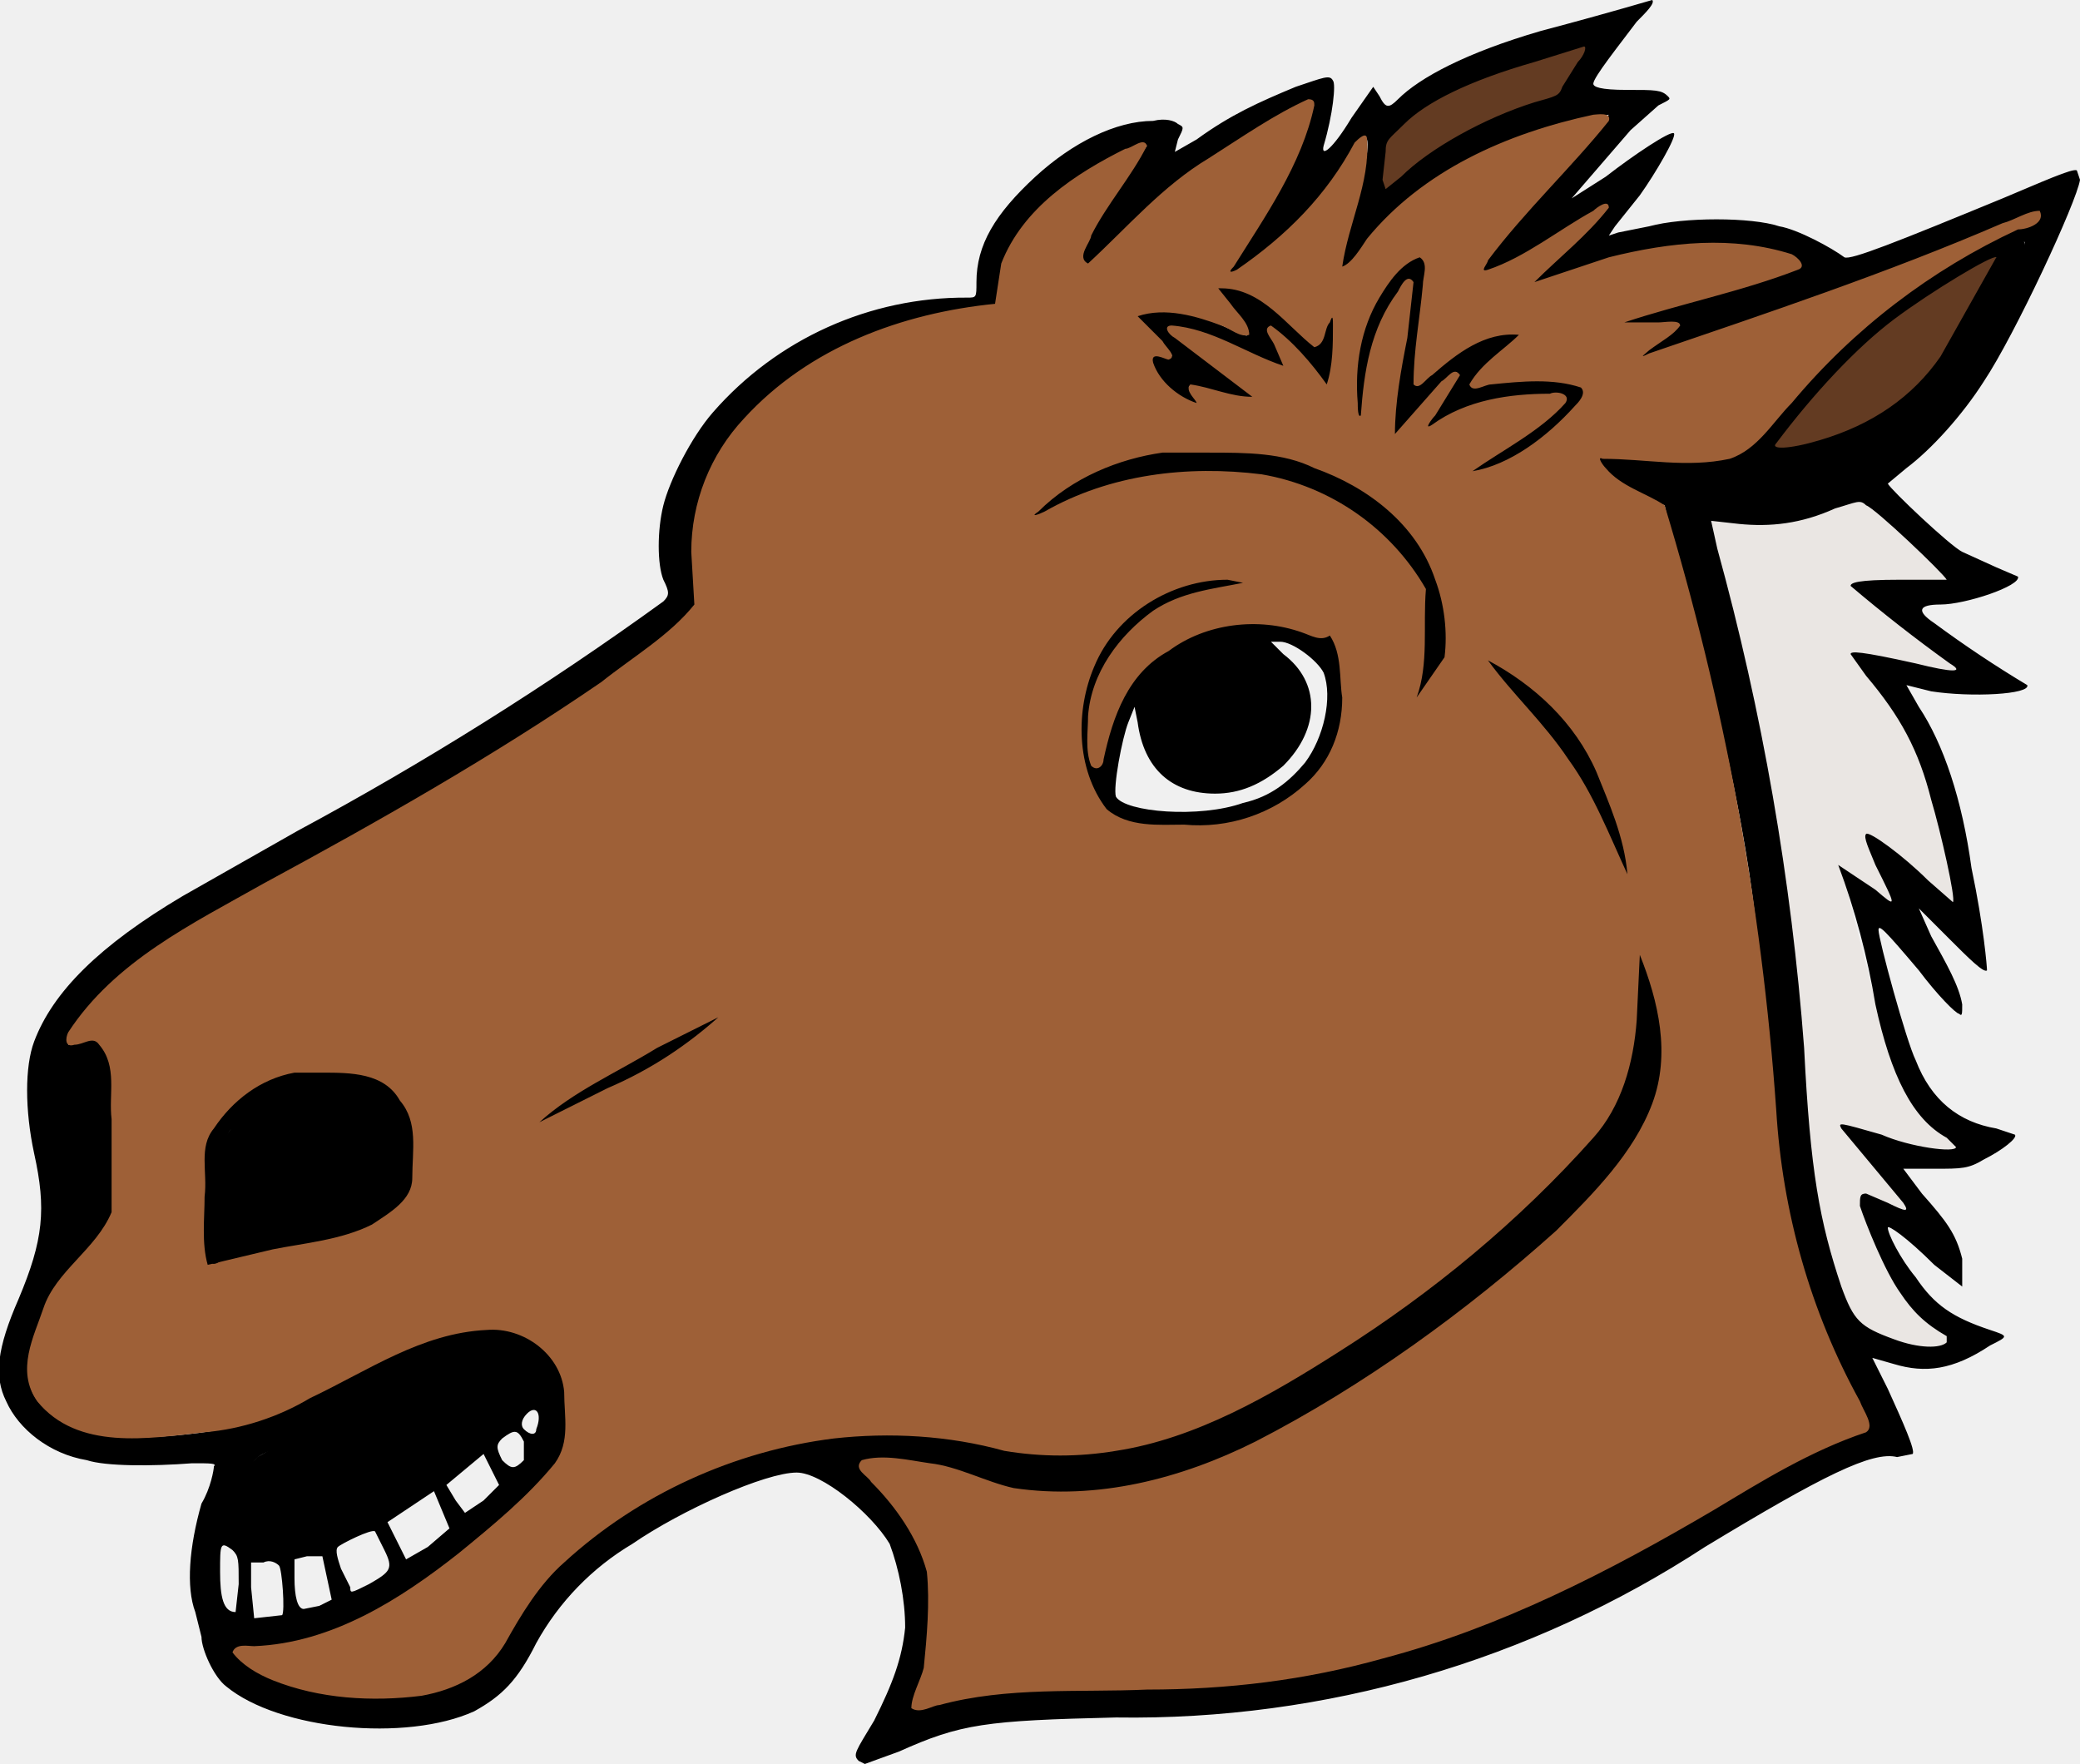
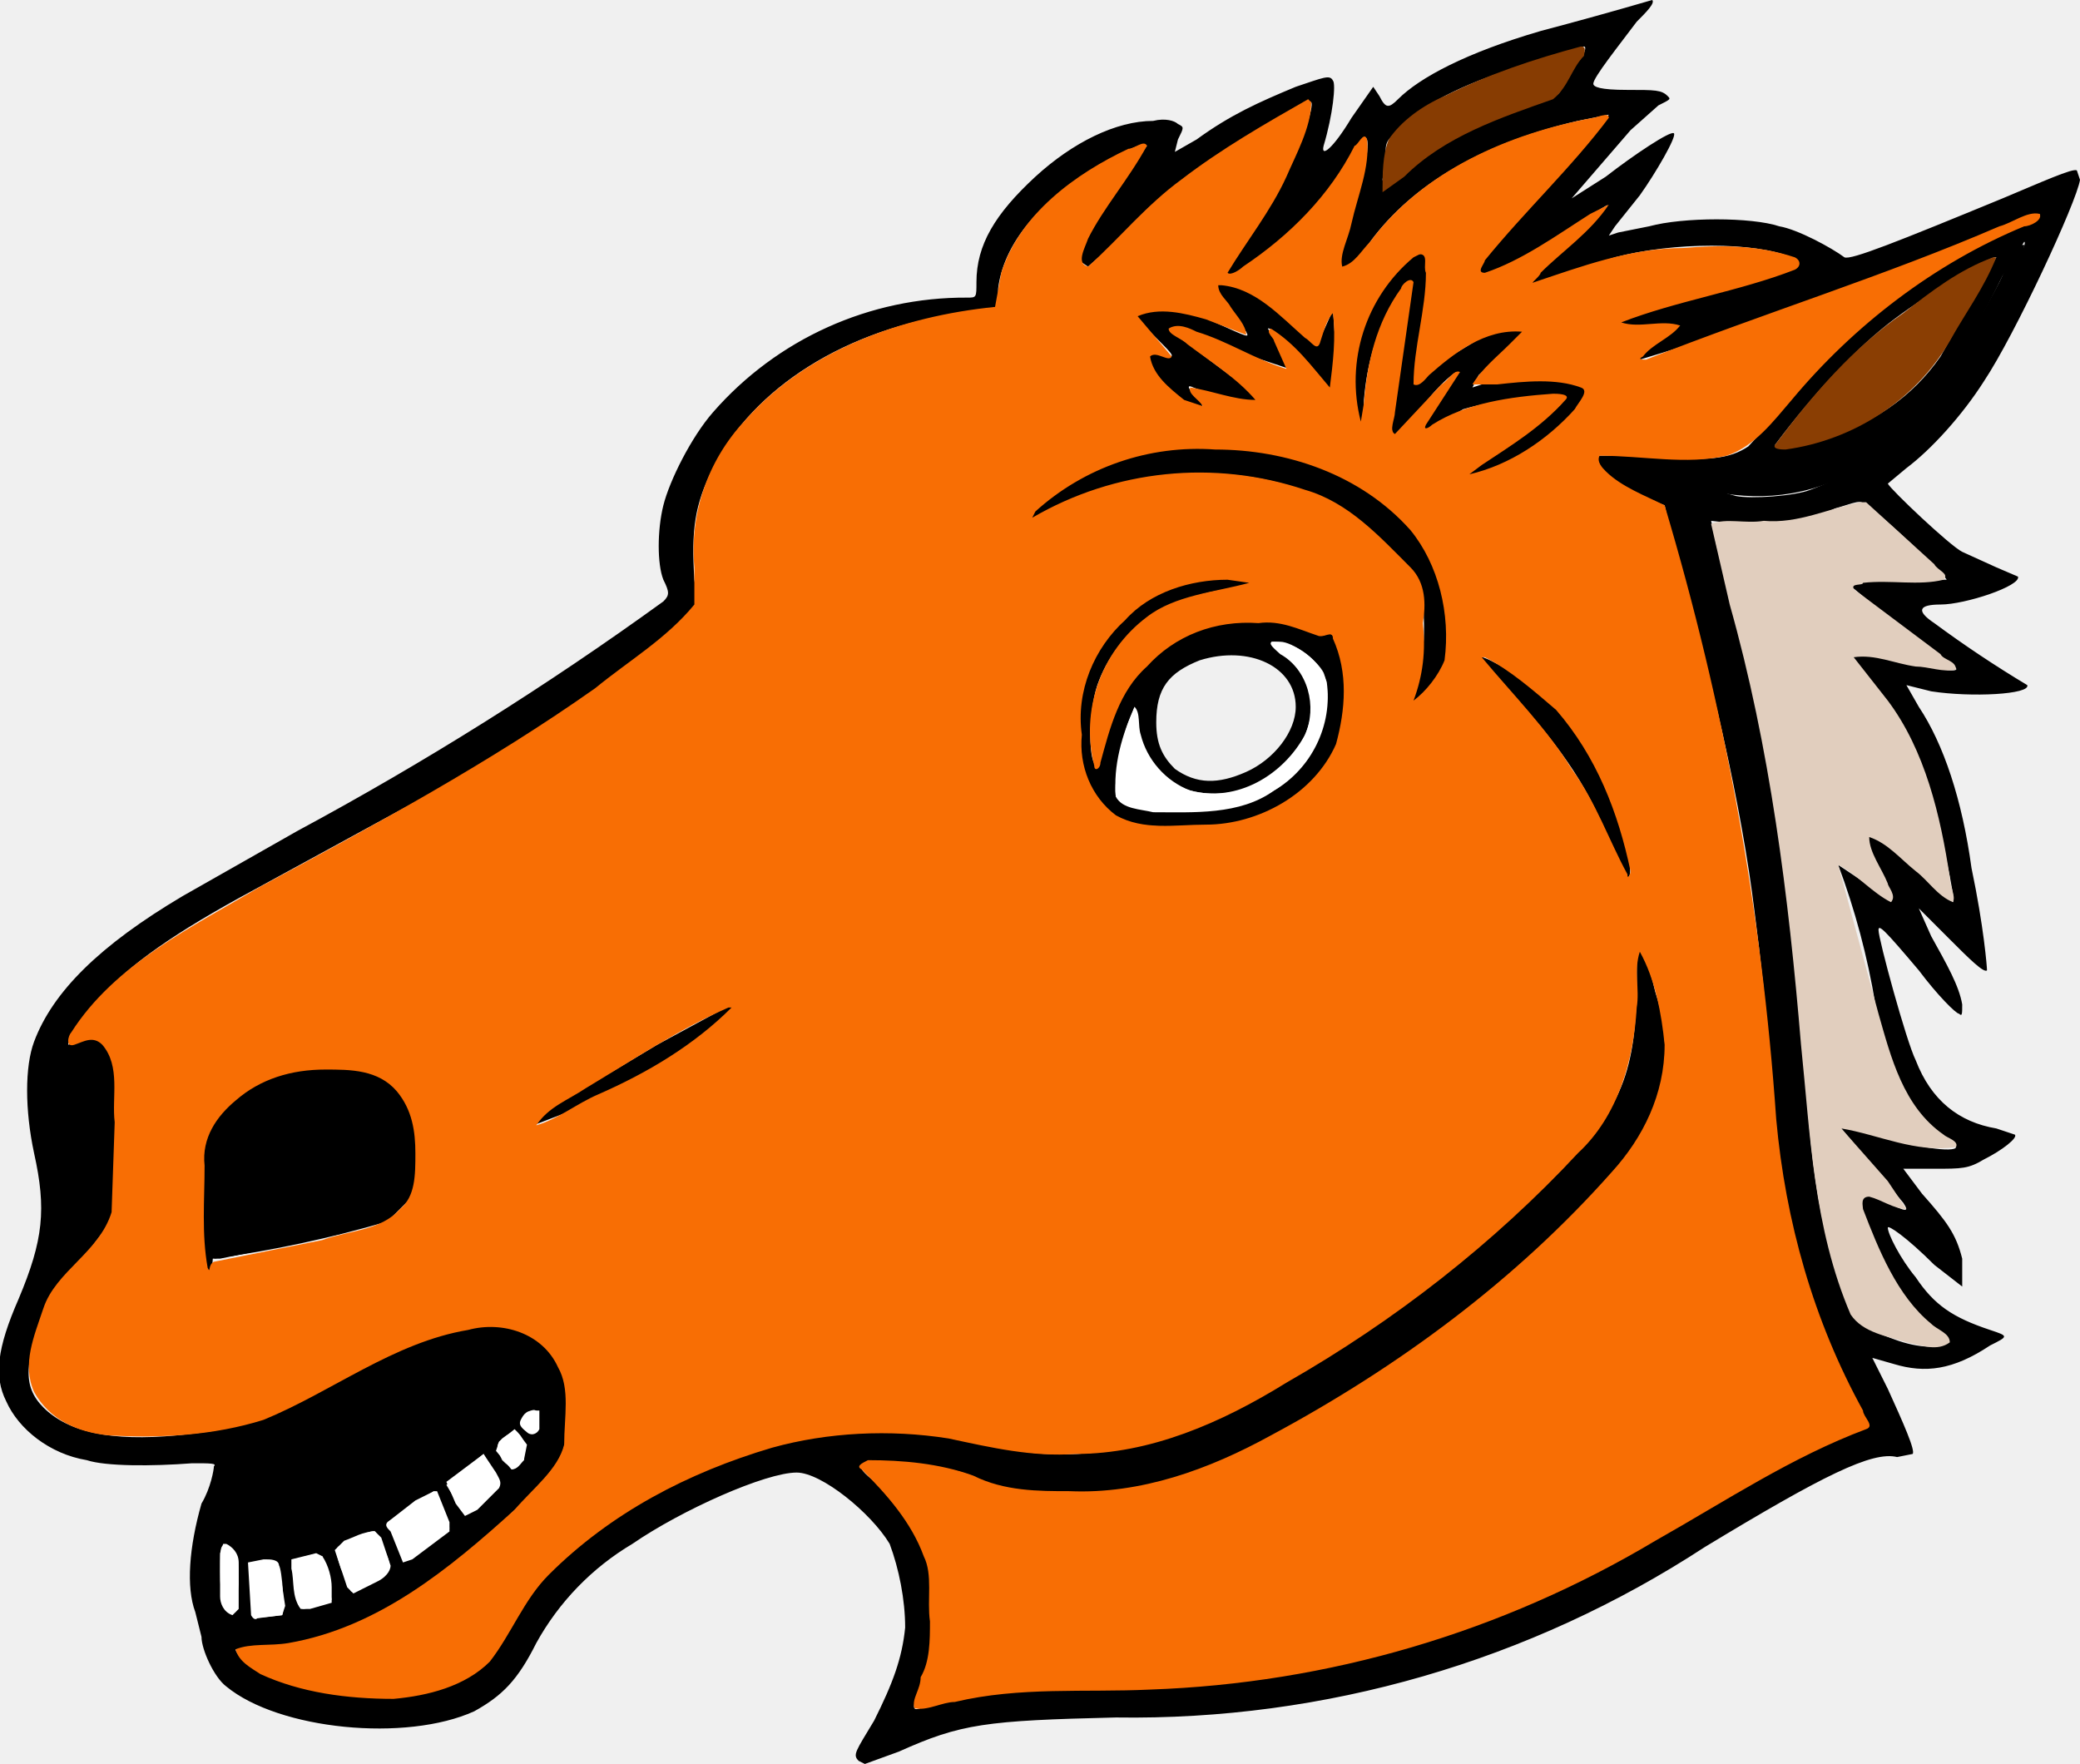
- <svg xmlns="http://www.w3.org/2000/svg" version="1" viewBox="0 0 671 569">
-   <path d="M27 339c-5 1-10 5-10 10 0 13 5 25 5 38v12c2 2 5-1 6-3 5-6 4-16 5-24l-1-28c-1-3-3-5-5-5zM157 437c-19 2-34 13-51 20l-23 13c-6 6-9 15-6 23 2 4 6 6 11 5 14-2 27-10 39-17 15-10 30-20 43-33 2-2 2-5-1-7-3-3-8-4-12-4zM397 210c-10 1-22 6-25 17-2 9 2 22 12 25 16 5 36-9 35-26-1-11-13-16-22-16z" />
-   <path class="horse-ears" d="M643 82l-7 4c-10 5-19 11-27 17-12 10-23 22-33 34l-4 6c-1 2 1 3 2 2 5 0 10-1 14-3 13-3 24-10 33-19 6-7 11-16 16-24l8-15-2-2zM511 14l-12 3c-13 4-27 8-38 16-5 3-10 6-13 11-2 1-2 3-2 5l-1 11c0 1 0 2 2 2s3-2 4-3c8-8 18-14 28-19l21-7c2-1 4-2 4-4l6-9 2-5-1-1z" fill="#633b22" />
-   <path d="M653 78c-3 2-4 5-6 8-10 18-19 37-35 49-15 11-34 13-52 16l-22 2c-1 2 2 2 3 3 10 3 20 6 31 5 16-1 31-10 43-21 16-15 27-35 36-55 1-2 3-5 2-7z" />
-   <path class="horse-mane" d="M600 161c-12 3-23 8-35 7-5 0-9-2-13 0-2 3 1 7 1 11 10 36 19 72 23 109 4 32 5 64 10 96 2 14 5 28 11 40 4 7 14 9 21 11 4 0 9 1 11-2-1-4-5-5-8-8a83 83 0 0 1-20-36c0-2 0-4 2-2 4 0 8 4 12 3 2-2-2-4-3-6l-17-20c12 3 24 8 36 7 2-2-2-4-3-5-15-10-19-28-23-43l-11-43c5 3 10 9 16 12 3-1 0-5-1-7l-6-15c10 5 18 15 27 22 2-5-1-11-2-16-3-19-9-39-22-54l-8-11 33 6c2-2-2-4-3-5l-30-22c10-3 20-1 30-3 1-2-3-4-4-6-7-6-14-14-23-19l-1-1z" fill="#eae6e3" />
-   <path d="M277 568c-2-2-1-3 5-13 6-12 9-20 10-30 0-9-2-19-5-27-6-10-22-23-30-23-10 0-37 12-53 23a85 85 0 0 0-31 32c-6 12-11 17-20 22-22 10-63 6-80-8-4-3-8-12-8-16l-2-8c-3-8-2-21 2-35 3-5 4-11 4-12 1-1-1-1-7-1-13 1-28 1-34-1-12-2-22-10-26-19-4-8-3-17 4-33 8-19 9-29 5-47-3-14-3-28 0-36 6-16 21-31 48-47l37-21a1048 1048 0 0 0 118-74c2-2 2-3 0-7-2-5-2-16 0-24s9-22 16-30a108 108 0 0 1 82-37c3 0 3 0 3-5 0-12 6-22 19-34 12-11 26-18 38-18 4-1 7 0 8 1 2 1 2 1 0 5l-1 4 7-4c11-8 20-12 32-17 9-3 11-4 12-2 1 1 0 11-3 21-1 4 3 1 9-9l7-10 2 3c2 4 3 4 6 1 7-7 22-15 46-22a1453 1453 0 0 0 36-10c1 1-2 4-5 7-6 8-14 18-14 20 0 1 2 2 11 2s11 0 13 2c1 1 1 1-3 3l-9 8-19 22 11-7c9-7 21-15 22-14s-6 13-11 20l-8 10-2 3 3-1 10-2c11-3 33-3 42 0 6 1 17 7 21 10 2 1 17-5 51-19 12-5 23-10 24-9l1 3c-1 7-21 50-31 65-7 11-17 22-25 28l-6 5c1 2 20 20 24 22l11 5 7 3c1 3-17 9-25 9-7 0-8 2-2 6a375 375 0 0 0 30 20c1 3-18 4-31 2l-8-2 4 7c8 12 14 30 17 52 4 19 5 32 5 33-1 1-6-4-12-10l-10-10 4 9c5 9 9 16 10 22 0 3 0 4-1 3-1 0-7-6-13-14-11-13-13-15-13-13 0 3 9 36 12 42 5 13 14 20 26 22l6 2c1 1-4 5-10 8-5 3-7 3-16 3h-10l6 8c8 9 11 13 13 21v9l-9-7c-9-9-15-13-15-12 0 2 4 10 9 16 6 9 12 13 24 17 6 2 6 2 0 5-12 8-21 9-31 6l-7-2 5 10c5 11 9 20 8 21l-5 1c-8-2-24 6-62 29a338 338 0 0 1-190 55c-42 1-50 2-70 11l-11 4-2-1zm30-20c11-3 24-4 48-4a357 357 0 0 0 193-56 276 276 0 0 1 55-28l-3-5c-8-14-18-39-22-59-4-15-5-22-7-55a973 973 0 0 0-5-47c-4-33-14-77-26-118l-3-13-10-4c-8-4-10-6-11-9l-1-3h17c19 2 26 1 32-3l12-13a190 190 0 0 1 78-59c2 0 4-2 4-3l-12 4a1016 1016 0 0 1-117 43c-2 0 0-3 7-7l6-4h-9c-8 0-12 0-11-2l22-6c21-6 35-10 36-12l-2-2c-12-5-38-5-57 0l-19 6c-12 6-12 5 2-8l13-13c3-3 3-3-11 6-16 11-29 17-29 13 0-2 8-12 32-37l10-13-10 2c-30 7-53 20-67 39-10 14-12 12-7-4 4-13 7-26 6-29-1-2-2 0-4 4-5 8-8 12-17 22-11 11-25 21-25 17l7-10c4-6 10-15 12-21 6-10 10-23 9-24s-4 1-7 3l-14 8c-18 11-32 22-43 35l-8 7-3-2c0-3 7-16 15-27l7-10c-1-1-6 1-11 4-21 11-35 26-37 42v6l-12 2c-37 5-67 24-80 50-6 12-7 20-6 36l1 8-4 4c-7 9-44 35-73 52l-66 36c-26 14-40 24-50 35-5 6-10 13-10 15l4-1c4-3 7-1 10 5 1 4 2 8 2 27-1 21-1 22-3 27l-9 12c-6 5-7 7-11 15-7 17-8 25-1 32 8 8 22 11 43 9s30-5 51-17l20-11c34-15 56-7 55 22 0 12-2 16-19 32-28 27-55 41-78 42l-10 1c0 2 6 6 10 8 14 6 36 9 50 6 9-2 17-5 21-10l9-13c8-16 26-31 51-44 34-17 71-22 103-13 16 5 38 4 58-3 31-10 83-44 118-78 26-25 31-36 32-64v-15c1-1 4 5 6 14 5 15 4 30-3 43-9 19-46 53-86 80-47 31-78 42-113 38-8 0-11-1-15-3-6-4-14-5-29-6-11-1-13 0-7 5 9 7 13 14 17 23 2 6 3 8 3 21-1 13-1 15-3 21-4 9-4 10-1 9l10-3zM65 406v-19c0-15 0-16 2-21 6-14 20-22 38-22 15 0 22 4 27 13 2 5 3 7 3 16s-1 10-3 14c-2 3-9 8-11 9-5 4-48 11-53 12-4 0 8-5 11-6 4 0 28-4 34-7 14-7 15-9 15-19-1-13-5-20-14-23-4-1-18 0-24 1-5 2-13 7-16 11-3 6-4 10-5 27 0 19-2 21-4 14zm107-43c0-2 14-12 25-17l15-9 24-13c2 0 0 2-7 8a94 94 0 0 1-26 17l-18 9-13 5zm350-84l-4-10c-6-16-16-30-32-47l-9-10c1-1 10 4 18 10 9 7 15 15 21 27 7 13 12 34 9 34l-3-4zm-157-13c-6-2-7-3-11-8-9-13-8-35 1-50 9-13 24-22 40-22l8 1c1 1 0 2-7 3-21 3-36 14-42 31-3 9-3 26 0 26l2-6c1-9 6-18 11-24 4-6 14-12 22-15 10-3 25-2 32 1l6 2c2-1 2-1 4 1 2 3 3 12 3 21-1 11-4 18-11 26-11 10-24 14-42 14l-16-1zm36-7c9-2 15-7 20-13 6-8 9-21 6-29-2-4-10-10-14-10h-3l4 4c12 9 12 24 0 36-7 6-14 9-22 9-14 0-23-8-25-23l-1-5-2 5c-2 5-5 21-4 24 3 5 27 7 41 2zm1-10c9-4 16-13 16-21 0-13-15-20-31-15-10 4-14 9-14 20 0 7 2 11 6 15 7 5 14 5 23 1zm53-22l2-8c3-7 3-23 1-29-1-6-17-21-25-26-27-16-69-15-98 3-5 3-5 1 0-4 9-8 25-15 39-18 11-1 29-1 39 1 21 5 39 17 47 32 5 8 8 19 8 27 0 7-1 7-5 15-5 6-8 9-8 7zm18-75l3-2c11-6 29-19 29-22 0-2-23 1-33 4l-8 5c-4 3-6 2-4-2l6-8 4-7c-1 0-8 6-13 14l-7 7c-2-1-1-9 2-30l3-20c0-1-4 3-7 9-4 8-7 17-8 29 0 8 0 8-2 7-3-3-2-20 1-29 4-13 16-27 21-25 1 0 1 7-2 28l-1 14 6-5c4-4 10-7 13-9 5-3 16-5 16-3l-6 6-9 8-2 4 3-1c11-2 18-3 25-2l8 2c3 3-7 14-17 21-9 6-21 10-21 7zm-90-22c-5-3-10-8-12-11-1-5 0-6 3-5 6 2 5 1-1-5l-7-7c2-4 17-3 26 2 11 5 11 5 10 3l-6-8c-3-3-5-6-4-7s8 0 13 3l13 10c4 5 7 7 7 6a436 436 0 0 0 5-11 298 298 0 0 1 1 18l-1 9-5-6c-4-6-15-16-16-15l4 6 3 7-12-4c-19-9-35-13-22-5l24 18c0 3-11 1-21-3-2-1-2 0 0 2 5 5 3 6-2 3zM91 521c1-1 0-15-1-16s-3-2-5-1h-4v8l1 10 9-1zm-14-10c0-8 0-9-2-11-4-3-4-2-4 7 0 8 1 13 5 13l1-9zm26 7l4-2-3-14h-5l-4 1v6c0 6 1 10 3 10l5-1zm16-7c7-4 8-5 5-11l-3-6c-1-1-11 4-12 5s0 4 1 7l3 6c0 2 0 2 6-1zm19-12l7-6-5-12-15 10 6 12 7-4zm-42-4c6-1 17-6 27-12 17-10 47-35 47-38s-4-5-8-7c-9-2-22 3-47 16l-23 12c-7 3-9 3-11 7-6 10-6 21 1 23 4 1 7 1 14-1zm60-11l5-5-5-10-6 5-6 5 3 5 3 4 6-4zm13-13v-6c-2-4-3-4-7-1-2 2-2 3 0 7 3 3 4 3 7 0zm4-10c2-5 0-8-3-5-2 2-2 4-1 5 2 2 4 2 4 0zm455-28v-2c-7-4-11-8-15-14-5-7-11-22-13-28 0-3 0-4 2-4l7 3c6 3 7 3 5 0l-20-24c-1-2-1-2 13 2 9 4 24 6 24 4l-3-3c-11-6-18-20-23-43a238 238 0 0 0-12-45l12 8c7 6 7 6 0-8-2-5-4-9-3-10s12 7 20 15l8 7c1-1-4-23-7-33-4-16-10-27-21-40l-5-7c0-1 3-1 21 3 12 3 16 3 11 0a506 506 0 0 1-32-25c0-1 2-2 16-2h15c-1-2-23-23-26-24-2-2-3-1-10 1-11 5-21 6-31 5l-9-1 2 9a845 845 0 0 1 28 161c2 40 5 56 12 77 4 11 6 13 17 17 8 3 15 3 17 1zM26 397c5-6 6-8 6-31 0-21-1-23-2-25-2-2-3-2-6 0-7 3-7 8-3 28a117 117 0 0 1 2 29l3-1zm558-239c19-7 36-21 49-41 8-12 22-39 20-39l-7 11c-19 39-33 52-64 59a221 221 0 0 1-43 6l21 6c5 1 19 0 24-2zm3-16c17-5 30-14 39-27l18-32c-1-1-21 11-33 20s-26 24-38 40c-2 2 4 2 14-1zM452 57c9-9 27-19 43-24 7-2 8-2 9-5l5-8c2-2 3-5 2-5l-16 5c-21 6-35 13-42 20-5 5-6 5-6 9l-1 9 1 3 5-4z" />
-   <path class="horse-face" d="M422 32c-11 5-21 12-32 19-15 9-26 22-39 34-4-2 1-7 1-9 5-10 13-19 18-29-1-3-5 1-7 1-16 8-33 19-40 37l-2 13c-30 3-60 14-81 37a63 63 0 0 0-17 43l1 17c-8 10-20 17-30 25-35 24-72 45-109 65-23 13-48 25-63 48-1 2-1 5 2 4 3 0 6-3 8 0 6 7 3 16 4 24v30c-5 12-18 19-22 31-3 9-9 20-2 30 13 16 36 12 54 10 12-1 24-5 34-11 19-9 36-21 57-22 12-1 24 8 25 20 0 8 2 16-3 23-9 11-20 20-31 29-19 15-41 29-66 30-2 0-6-1-7 2 3 4 8 7 13 9 15 6 32 7 48 5 11-2 21-7 27-17 5-9 11-19 19-26 24-22 55-36 87-40 18-2 37-1 55 4 12 2 24 2 36 0 26-4 50-18 72-32 30-19 58-42 82-69 9-10 13-24 14-38l1-21c6 15 10 32 4 48s-19 29-31 41c-29 26-62 50-97 68-24 12-51 19-78 15-9-2-18-7-27-8-7-1-15-3-22-1-3 3 2 5 3 7 8 8 15 18 18 29 1 10 0 21-1 31-1 4-4 9-4 13 3 2 7-1 9-1 22-6 45-4 67-5 26 0 51-3 76-10 38-10 73-28 107-48 15-9 31-19 49-25 3-2-1-7-2-10-16-29-25-61-27-94a885 885 0 0 0-36-195c-6-4-14-6-19-12-1-1-3-4-1-3 14 0 27 3 41 0 9-3 14-12 20-18 20-24 45-43 73-56 3 0 9-2 7-6-4 0-8 3-12 4-37 16-76 29-114 42-4 2-1 0 0-1 4-3 8-5 10-8 0-2-5-1-7-1h-11c18-6 38-10 56-17 3-1 0-4-2-5-19-6-39-4-59 1l-24 8c8-8 17-15 24-24 0-3-4 0-5 1-11 6-22 15-34 19-3 1 0-2 0-3 12-16 27-30 39-45 1-3-4-2-5-2-28 6-55 18-73 40-2 3-5 8-8 9 2-14 9-27 8-41 0-3-3 0-4 1-9 17-22 30-38 41-2 1-3 1-1-1 10-16 22-33 26-52 0-1 0-2-2-2zm36 51c3 2 1 6 1 9-1 11-3 21-3 32 2 2 4-2 6-3 8-7 17-14 28-13-5 5-12 9-16 16 1 3 5 0 7 0 10-1 20-2 29 1 2 2-1 5-2 6-9 10-21 19-33 21 10-7 22-13 30-22 2-3-3-4-5-3-13 0-27 2-38 10-3 2 0-2 1-3l8-13c-2-3-4 1-6 2l-15 17c0-10 2-21 4-31l2-18c-2-3-4 1-5 3-9 12-11 26-12 40-1 1-1-3-1-4-1-12 1-24 7-34 3-5 7-11 13-13zm-64 10c13 0 21 12 30 19 4-1 3-6 5-8 1-3 1-1 1 1 0 6 0 13-2 19-5-7-11-14-18-19-3 1 0 4 1 6l3 7c-12-4-23-12-36-13-3 0-1 3 1 4l25 19c-7 0-13-3-20-4-2 2 2 5 2 6-6-2-12-7-14-13-1-4 4-1 5-1 3-1-1-4-2-6l-8-8c9-3 19 0 27 3 3 1 6 4 9 3 0-4-4-7-6-10l-4-5h1zm-4 53c12 0 24 0 34 5 17 6 33 18 39 36 3 8 4 17 3 25l-9 13c4-11 2-23 3-35a76 76 0 0 0-53-37c-24-3-49 0-70 12-2 1-5 2-2 0 11-11 26-17 40-19h15zm6 41l5 1c-10 2-20 3-29 9-11 8-20 20-21 34 0 5-1 11 1 16 2 2 4 0 4-2 3-14 8-28 21-35 12-9 29-11 43-6 3 1 6 3 9 1 4 6 3 14 4 20 0 11-4 21-12 28a51 51 0 0 1-39 13c-8 0-18 1-25-5-10-13-10-32-4-46 7-17 25-28 43-28zm84 26c15 8 28 20 35 36 4 10 9 21 10 33-6-13-11-26-19-37-8-12-18-21-26-32zM233 327c-11 10-23 18-37 24l-22 11c11-10 25-16 38-24l22-11h-1zm-129 19c9 0 20 0 25 9 6 7 4 16 4 25 0 7-7 11-13 15-10 5-22 6-32 8l-21 5c-2-7-1-15-1-22 1-8-2-16 3-22 6-9 15-16 26-18h9z" fill="#9e6037" />
-   <path d="M105 352c-9 0-20 1-27 8-5 5-8 11-9 18l-1 29c1 2 4-1 6-2 7-3 16-3 24-5 8-1 17-4 24-9 3-2 7-5 7-10 0-9-1-19-8-25-5-4-10-4-16-4z" />
+ <svg xmlns="http://www.w3.org/2000/svg" viewBox="0 0 671 569" version="1">
+   <path class="horse-outline" d="M277 568c-2-2-1-3 5-13 6-12 9-20 10-30 0-9-2-19-5-27-6-10-22-23-30-23-10 0-37 12-53 23a85 85 0 0 0-31 32c-6 12-11 17-20 22-22 10-63 6-80-8-4-3-8-12-8-16l-2-8c-3-8-2-21 2-35 3-5 4-11 4-12 1-1-1-1-7-1-13 1-28 1-34-1-12-2-22-10-26-19-4-8-3-17 4-33 8-19 9-29 5-47-3-14-3-28 0-36 6-16 21-31 48-47l37-21a1048 1048 0 0 0 118-74c2-2 2-3 0-7-2-5-2-16 0-24s9-22 16-30a108 108 0 0 1 82-37c3 0 3 0 3-5 0-12 6-22 19-34 12-11 26-18 38-18 4-1 7 0 8 1 2 1 2 1 0 5l-1 4 7-4c11-8 20-12 32-17 9-3 11-4 12-2 1 1 0 11-3 21-1 4 3 1 9-9l7-10 2 3c2 4 3 4 6 1 7-7 22-15 46-22a1453 1453 0 0 0 36-10c1 1-2 4-5 7-6 8-14 18-14 20 0 1 2 2 11 2s11 0 13 2c1 1 1 1-3 3l-9 8-19 22 11-7c9-7 21-15 22-14s-6 13-11 20l-8 10-2 3 3-1 10-2c11-3 33-3 42 0 6 1 17 7 21 10 2 1 17-5 51-19 12-5 23-10 24-9l1 3c-1 7-21 50-31 65-7 11-17 22-25 28l-6 5c1 2 20 20 24 22l11 5 7 3c1 3-17 9-25 9-7 0-8 2-2 6a375 375 0 0 0 30 20c1 3-18 4-31 2l-8-2 4 7c8 12 14 30 17 52 4 19 5 32 5 33-1 1-6-4-12-10l-10-10 4 9c5 9 9 16 10 22 0 3 0 4-1 3-1 0-7-6-13-14-11-13-13-15-13-13 0 3 9 36 12 42 5 13 14 20 26 22l6 2c1 1-4 5-10 8-5 3-7 3-16 3h-10l6 8c8 9 11 13 13 21v9l-9-7c-9-9-15-13-15-12 0 2 4 10 9 16 6 9 12 13 24 17 6 2 6 2 0 5-12 8-21 9-31 6l-7-2 5 10c5 11 9 20 8 21l-5 1c-8-2-24 6-62 29a338 338 0 0 1-190 55c-42 1-50 2-70 11l-11 4-2-1zm30-20c11-3 24-4 48-4a357 357 0 0 0 193-56 276 276 0 0 1 55-28l-3-5c-8-14-18-39-22-59-4-15-5-22-7-55a973 973 0 0 0-5-47c-4-33-14-77-26-118l-3-13-10-4c-8-4-10-6-11-9l-1-3h17c19 2 26 1 32-3l12-13a190 190 0 0 1 78-59c2 0 4-2 4-3l-12 4a1016 1016 0 0 1-117 43c-2 0 0-3 7-7l6-4h-9c-8 0-12 0-11-2l22-6c21-6 35-10 36-12l-2-2c-12-5-38-5-57 0l-19 6c-12 6-12 5 2-8l13-13c3-3 3-3-11 6-16 11-29 17-29 13 0-2 8-12 32-37l10-13-10 2c-30 7-53 20-67 39-10 14-12 12-7-4 4-13 7-26 6-29-1-2-2 0-4 4-5 8-8 12-17 22-11 11-25 21-25 17l7-10c4-6 10-15 12-21 6-10 10-23 9-24s-4 1-7 3l-14 8c-18 11-32 22-43 35l-8 7-3-2c0-3 7-16 15-27l7-10c-1-1-6 1-11 4-21 11-35 26-37 42v6l-12 2c-37 5-67 24-80 50-6 12-7 20-6 36l1 8-4 4c-7 9-44 35-73 52l-66 36c-26 14-40 24-50 35-5 6-10 13-10 15l4-1c4-3 7-1 10 5 1 4 2 8 2 27-1 21-1 22-3 27l-9 12c-6 5-7 7-11 15-7 17-8 25-1 32 8 8 22 11 43 9s30-5 51-17l20-11c34-15 56-7 55 22 0 12-2 16-19 32-28 27-55 41-78 42l-10 1c0 2 6 6 10 8 14 6 36 9 50 6 9-2 17-5 21-10l9-13c8-16 26-31 51-44 34-17 71-22 103-13 16 5 38 4 58-3 31-10 83-44 118-78 26-25 31-36 32-64v-15c1-1 4 5 6 14 5 15 4 30-3 43-9 19-46 53-86 80-47 31-78 42-113 38-8 0-11-1-15-3-6-4-14-5-29-6-11-1-13 0-7 5 9 7 13 14 17 23 2 6 3 8 3 21-1 13-1 15-3 21-4 9-4 10-1 9l10-3zM66 407l-1-20c0-15 0-16 2-21 6-14 20-22 38-22 15 0 22 4 27 13 2 5 3 7 3 16s-1 10-3 14l-7 7a388 388 0 0 1-56 12c1-1 38-8 44-11 14-7 15-9 15-19-1-13-5-20-14-23-4-1-18 0-24 1-5 2-13 7-16 11-3 6-4 10-5 27 0 19-1 22-3 15zm106-44c0-2 14-12 25-17l15-9 24-13c2 0 0 2-7 8a94 94 0 0 1-26 17l-18 9-13 5zm350-84l-4-10c-6-16-16-30-32-47l-9-10c1-1 10 4 18 10 9 7 15 15 21 27 7 13 12 34 9 34l-3-4zm-157-13c-6-2-7-3-11-8-9-13-8-35 1-50 9-13 24-22 40-22l8 1c1 1 0 2-7 3-21 3-36 14-42 31-3 9-3 26 0 26l2-6c1-9 6-18 11-24 4-6 14-12 22-15 10-3 25-2 32 1l6 2c2-1 2-1 4 1 2 3 3 12 3 21-1 11-4 18-11 26-11 10-24 14-42 14l-16-1zm36-7c9-2 15-7 20-13 6-8 9-21 6-29-2-4-10-10-14-10h-3l4 4c12 9 12 24 0 36-7 6-14 9-22 9-14 0-23-8-25-23l-1-5-2 5c-2 5-5 21-4 24 3 5 27 7 41 2zm1-10c9-4 16-13 16-21 0-13-15-20-31-15-10 4-14 9-14 20 0 7 2 11 6 15 7 5 14 5 23 1zm53-22l2-8c3-7 3-23 1-29-1-6-17-21-25-26-27-16-69-15-98 3-5 3-5 1 0-4 9-8 25-15 39-18 11-1 29-1 39 1 21 5 39 17 47 32 5 8 8 19 8 27 0 7-1 7-5 15-5 6-8 9-8 7zm18-75l3-2c11-6 29-19 29-22 0-2-23 1-33 4l-8 5c-4 3-6 2-4-2l6-8 4-7c-1 0-8 6-13 14l-7 7c-2-1-1-9 2-30l3-20c0-1-4 3-7 9-4 8-7 17-8 29 0 8 0 8-2 7-3-3-2-20 1-29 4-13 16-27 21-25 1 0 1 7-2 28l-1 14 6-5c4-4 10-7 13-9 5-3 16-5 16-3l-6 6-9 8-2 4 3-1c11-2 18-3 25-2l8 2c3 3-7 14-17 21-9 6-21 10-21 7zm-90-22c-5-3-10-8-12-11-1-5 0-6 3-5 6 2 5 1-1-5l-7-7c2-4 17-3 26 2 11 5 11 5 10 3l-6-8c-3-3-5-6-4-7s8 0 13 3l13 10c4 5 7 7 7 6a436 436 0 0 0 5-11 298 298 0 0 1 1 18l-1 9-5-6c-4-6-15-16-16-15l4 6 3 7-12-4c-19-9-35-13-22-5l24 18c0 3-11 1-21-3-2-1-2 0 0 2 5 5 3 6-2 3zM91 521c1-1 0-15-1-16s-3-2-5-1h-4v8l1 10 9-1zm-14-10c0-8 0-9-2-11-4-3-4-2-4 7 0 8 1 13 5 13l1-9zm26 7l4-2-3-14h-5l-4 1v6c0 6 1 10 3 10l5-1zm16-7c7-4 8-5 5-11l-3-6c-1-1-11 4-12 5s0 4 1 7l3 6c0 2 0 2 6-1zm19-12l7-6-5-12-15 10 6 12 7-4zm-42-4c6-1 17-6 27-12 17-10 47-35 47-38s-4-5-8-7c-9-2-22 3-47 16l-23 12c-7 3-9 3-11 7-6 10-6 21 1 23 4 1 7 1 14-1zm60-11l5-5-5-10-6 5-6 5 3 5 3 4 6-4zm13-13v-6c-2-4-3-4-7-1-2 2-2 3 0 7 3 3 4 3 7 0zm4-10c2-5 0-8-3-5-2 2-2 4-1 5 2 2 4 2 4 0zm455-28v-2c-7-4-11-8-15-14-5-7-11-22-13-28 0-3 0-4 2-4l7 3c6 3 7 3 5 0l-20-24c-1-2-1-2 13 2 9 4 24 6 24 4l-3-3c-11-6-18-20-23-43a238 238 0 0 0-12-45l12 8c7 6 7 6 0-8-2-5-4-9-3-10s12 7 20 15l8 7c1-1-4-23-7-33-4-16-10-27-21-40l-5-7c0-1 3-1 21 3 12 3 16 3 11 0a506 506 0 0 1-32-25c0-1 2-2 16-2h15c-1-2-23-23-26-24-2-2-3-1-10 1-11 5-21 6-31 5l-9-1 2 9a845 845 0 0 1 28 161c2 40 5 56 12 77 4 11 6 13 17 17 8 3 15 3 17 1zM26 397c5-6 6-8 6-31 0-21-1-23-2-25-2-2-3-2-6 0-7 3-7 8-3 28a117 117 0 0 1 2 29l3-1zm558-239c19-7 36-21 49-41 8-12 22-39 20-39l-7 11c-19 39-33 52-64 59a221 221 0 0 1-43 6l21 6c5 1 19 0 24-2zm3-16c17-5 30-14 39-27l18-32c-1-1-21 11-33 20s-26 24-38 40c-2 2 4 2 14-1zM452 57c9-9 27-19 43-24 7-2 8-2 9-5l5-8c2-2 3-5 2-5l-16 5c-21 6-35 13-42 20-5 5-6 5-6 9l-1 9 1 3 5-4z" />
+   <path class="horse-face" d="M422 32c-14 8-28 16-41 26-11 8-20 19-30 28-4-1-1-6 0-9 5-10 13-19 19-30-1-2-4 1-6 1-17 8-35 21-41 40l-2 11c-30 3-61 14-81 37a61 61 0 0 0-16 47v12c-9 11-21 18-32 27-34 24-71 44-108 64-22 13-47 25-61 47-1 1-2 5 1 4s6-3 9 0c6 7 3 17 4 25l-1 29c-4 13-18 19-22 31-3 9-7 18-3 27 5 9 14 13 24 14 17 1 34 0 50-5 22-9 42-25 66-29 11-3 24 1 29 12 4 7 2 16 2 25-2 8-10 14-16 21-21 19-44 38-73 43-6 1-12 0-17 2 1 4 5 6 8 8 13 6 28 8 43 8 11-1 23-4 31-12 7-9 11-20 19-28 20-20 45-33 72-41 18-5 38-6 57-3 14 3 27 6 41 5 24 0 47-10 68-23 35-20 67-45 94-74 13-12 18-30 19-47 1-6-1-12 1-18 5 9 7 20 8 30 0 16-7 30-17 41-31 35-69 63-110 85-20 11-42 19-65 18-10 0-21 0-31-5-11-4-23-5-34-5-2 1-4 2-2 3 8 8 16 17 20 28 3 6 1 14 2 21 0 6 0 13-3 18 0 4-3 7-2 10 4 1 9-2 13-2 21-5 42-3 63-4a341 341 0 0 0 163-48c23-13 44-27 68-36 3-1-1-4-1-6-16-29-25-61-28-94a910 910 0 0 0-36-198c-6-3-14-6-19-11-1-1-3-3-2-5 14 0 28 3 41 0 9-3 15-11 21-18 20-24 46-44 75-56 2 0 6-2 5-4-4-1-9 3-13 4-37 16-76 28-114 43-1 0-3 0-1-1 3-4 9-6 12-10-6-2-13 1-19-1 18-7 38-10 56-17 2-1 2-3 0-4-12-4-24-4-36-3-17 0-33 6-48 11-2 1 2-2 2-3 7-7 16-13 22-22l-6 3c-11 7-22 15-34 19-3 0 0-3 0-4 13-16 28-30 40-46 0-2-4 0-5 0-27 5-55 17-72 40-3 3-5 7-9 8-1-4 2-9 3-14 2-9 6-18 5-27-1-3-3 2-4 2-8 16-21 29-36 39-1 1-4 3-5 2 6-10 14-20 19-31 3-7 8-16 8-24l-1-1zm36 50c3 0 1 4 2 6 0 12-4 24-4 36 2 1 4-2 5-3 8-7 18-15 30-14l-4 4c-4 4-9 8-12 13h8c9-1 19-2 27 1 3 1-1 5-2 7-9 10-21 18-34 21l4-3c9-6 19-12 27-21 2-2-3-2-4-2-14 1-28 3-39 10-1 1-3 2-2 0l11-17c-2-1-4 3-6 4l-15 16c-2-1 0-5 0-7l6-42c-1-2-4 1-4 2-8 11-11 24-12 37l-1 6a52 52 0 0 1 17-53l2-1zm-64 10c11 1 19 10 27 17 2 1 4 5 5 1 1-3 2-7 4-9 1 8 0 16-1 24-6-7-11-14-19-19-2 1 1 3 1 4l4 9c-10-3-19-9-29-12-2-1-6-3-9-1 0 2 4 3 6 5 8 6 16 11 22 18-7 0-14-3-21-4-1 2 3 4 4 6l-6-2c-5-4-10-8-11-14 2-2 6 2 7 0l-11-13c7-3 15-1 22 1l13 5c0-3-3-6-5-9-1-2-4-4-4-7h1zm-2 53c23 0 47 8 63 26 9 11 13 27 11 42-2 5-6 10-10 13 3-8 4-16 3-25 1-6 1-13-4-18-10-10-20-21-34-25a107 107 0 0 0-88 9l1-2a78 78 0 0 1 58-20zm4 42l7 1c-11 3-24 4-33 11a46 46 0 0 0-17 48c0 2 2 1 2-1 3-11 6-23 15-31 9-10 22-15 36-14 7-1 13 2 19 4 2 1 5-2 5 1 5 11 4 23 1 34-7 16-25 26-42 26-10 0-20 2-29-3-8-6-12-16-11-26-2-14 4-28 14-37 8-9 21-13 33-13zm83 25c8 4 16 11 23 17 13 15 20 33 24 52 0 1-1 3-1 1-6-11-10-23-18-34-8-13-19-24-29-36h1zM236 325c-12 12-27 21-43 28-7 3-13 8-20 10 4-6 10-8 16-12 15-9 30-19 46-26h1zm-131 20c8 0 17 0 23 7 5 6 6 13 6 20s0 14-5 18c-6 7-17 7-25 10l-35 7c-2 1-1 4-2 2-2-11-1-22-1-33-1-9 4-16 10-21 8-7 18-10 29-10z" fill="#f86e04" />
+   <path class="horse-teeth-eye" d="M172 455c-2 0-3 1-4 3s1 3 2 4 3 1 4-1v-6h-2zm-6 6l-5 4-1 3 5 6c2 0 3-2 4-3l1-5-3-4-1-1zm-10 8l-4 3-8 6 3 7 3 4 4-2 7-7c1-2 0-3-1-5l-4-6zm-16 12l-6 3-9 7c-1 1 0 2 1 3l4 10 3-1 12-9v-3l-4-10h-1zm-19 13c-4 0-7 2-10 3l-3 3 4 12 2 2 8-4c2-1 4-3 4-5l-3-9-2-2zm-19 7l-8 2v3c1 4 0 9 3 13h3l7-2v-5c0-3-1-7-3-10l-2-1zm-17 2l-5 1 1 17s1 2 2 1l8-1 1-3-2-13c0-2-3-2-4-2h-1zm-13-5l-1 3v14c0 2 1 5 4 6l2-2v-15c0-3-2-5-4-6h-1z" fill="#fff" />
+   <path class="horse-mane" d="M600 162c-10 2-20 7-31 6-6 1-12-1-17 1l6 26c13 46 19 94 23 142 3 29 4 59 16 87 4 6 12 7 18 9 5 1 10 3 14 0 0-3-4-4-6-6-11-9-17-24-22-37 0-1-1-4 2-4 4 1 8 4 12 4l-6-9-15-17c12 2 24 8 37 6 1-2-3-3-4-4-13-9-17-25-21-39l-13-48c6 3 11 9 17 12 2-2-1-5-1-6-2-5-6-10-6-15 6 2 10 7 15 11 4 3 7 8 12 10 1-2-1-5-1-8-3-20-8-41-20-57l-11-14c7-1 13 2 20 3 4 0 9 2 13 1 0-3-4-3-5-5l-28-21c-1-2 3-1 3-2 9-1 18 1 26-1 2-2-2-3-3-5l-22-20h-2z" fill="#e1cebe" />
+   <path class="horse-outline" d="M652 79c-3 2-5 8-7 12-10 19-22 40-42 49-17 8-37 11-56 13-3 0-7-1-9 1 2 2 6 2 9 3 16 5 34 4 49-4 25-13 41-37 52-62 2-4 5-8 5-12h-1z" />
+   <path class="horse-ears" d="M510 15c-15 4-30 9-44 16-7 3-14 8-18 14-2 5-2 11-2 17l7-5c13-13 31-19 48-25 5-4 6-10 10-14 0-1 1-3-1-3z" fill="#873c02" />
+   <path class="horse-ears" d="M643 83c-11 4-20 11-29 18-16 11-29 26-41 42-2 2 2 2 3 2 22-3 42-16 53-35 5-9 11-17 15-27h-1z" fill="#8a3e03" />
+   <path class="horse-teeth-eye" d="M411 207c-3 0 1 3 2 4 9 5 12 17 8 26-7 13-22 22-37 18-8-3-14-10-16-18-1-3 0-7-2-9-4 9-7 19-6 29 2 4 8 4 12 5 13 0 28 1 39-7 12-7 19-21 17-35-2-7-10-13-17-13z" fill="#fff" />
+   <path d="M27 339c-2 0-5 1-7 3-3 2-3 6-3 9 0 9 3 18 4 26l1 21c0 2 2 2 3 1 3-2 5-5 6-8 2-5 1-10 2-15l-1-30c0-3-1-6-4-7h-1zm78 13c-6 0-11 0-16 2-6 2-11 5-14 9-4 4-5 9-6 14l-1 29h3l39-8 12-7c3-2 6-5 7-9l-1-13c-1-5-3-10-7-14-3-2-7-3-11-3h-5zm52 85c-14 1-25 7-37 13l-34 17c-5 2-8 8-9 14-2 4-2 9 1 13 3 5 10 4 15 3 12-3 22-9 33-15 14-9 27-19 39-30 3-2 6-4 6-7-1-5-6-7-10-8h-4z" />
</svg>
